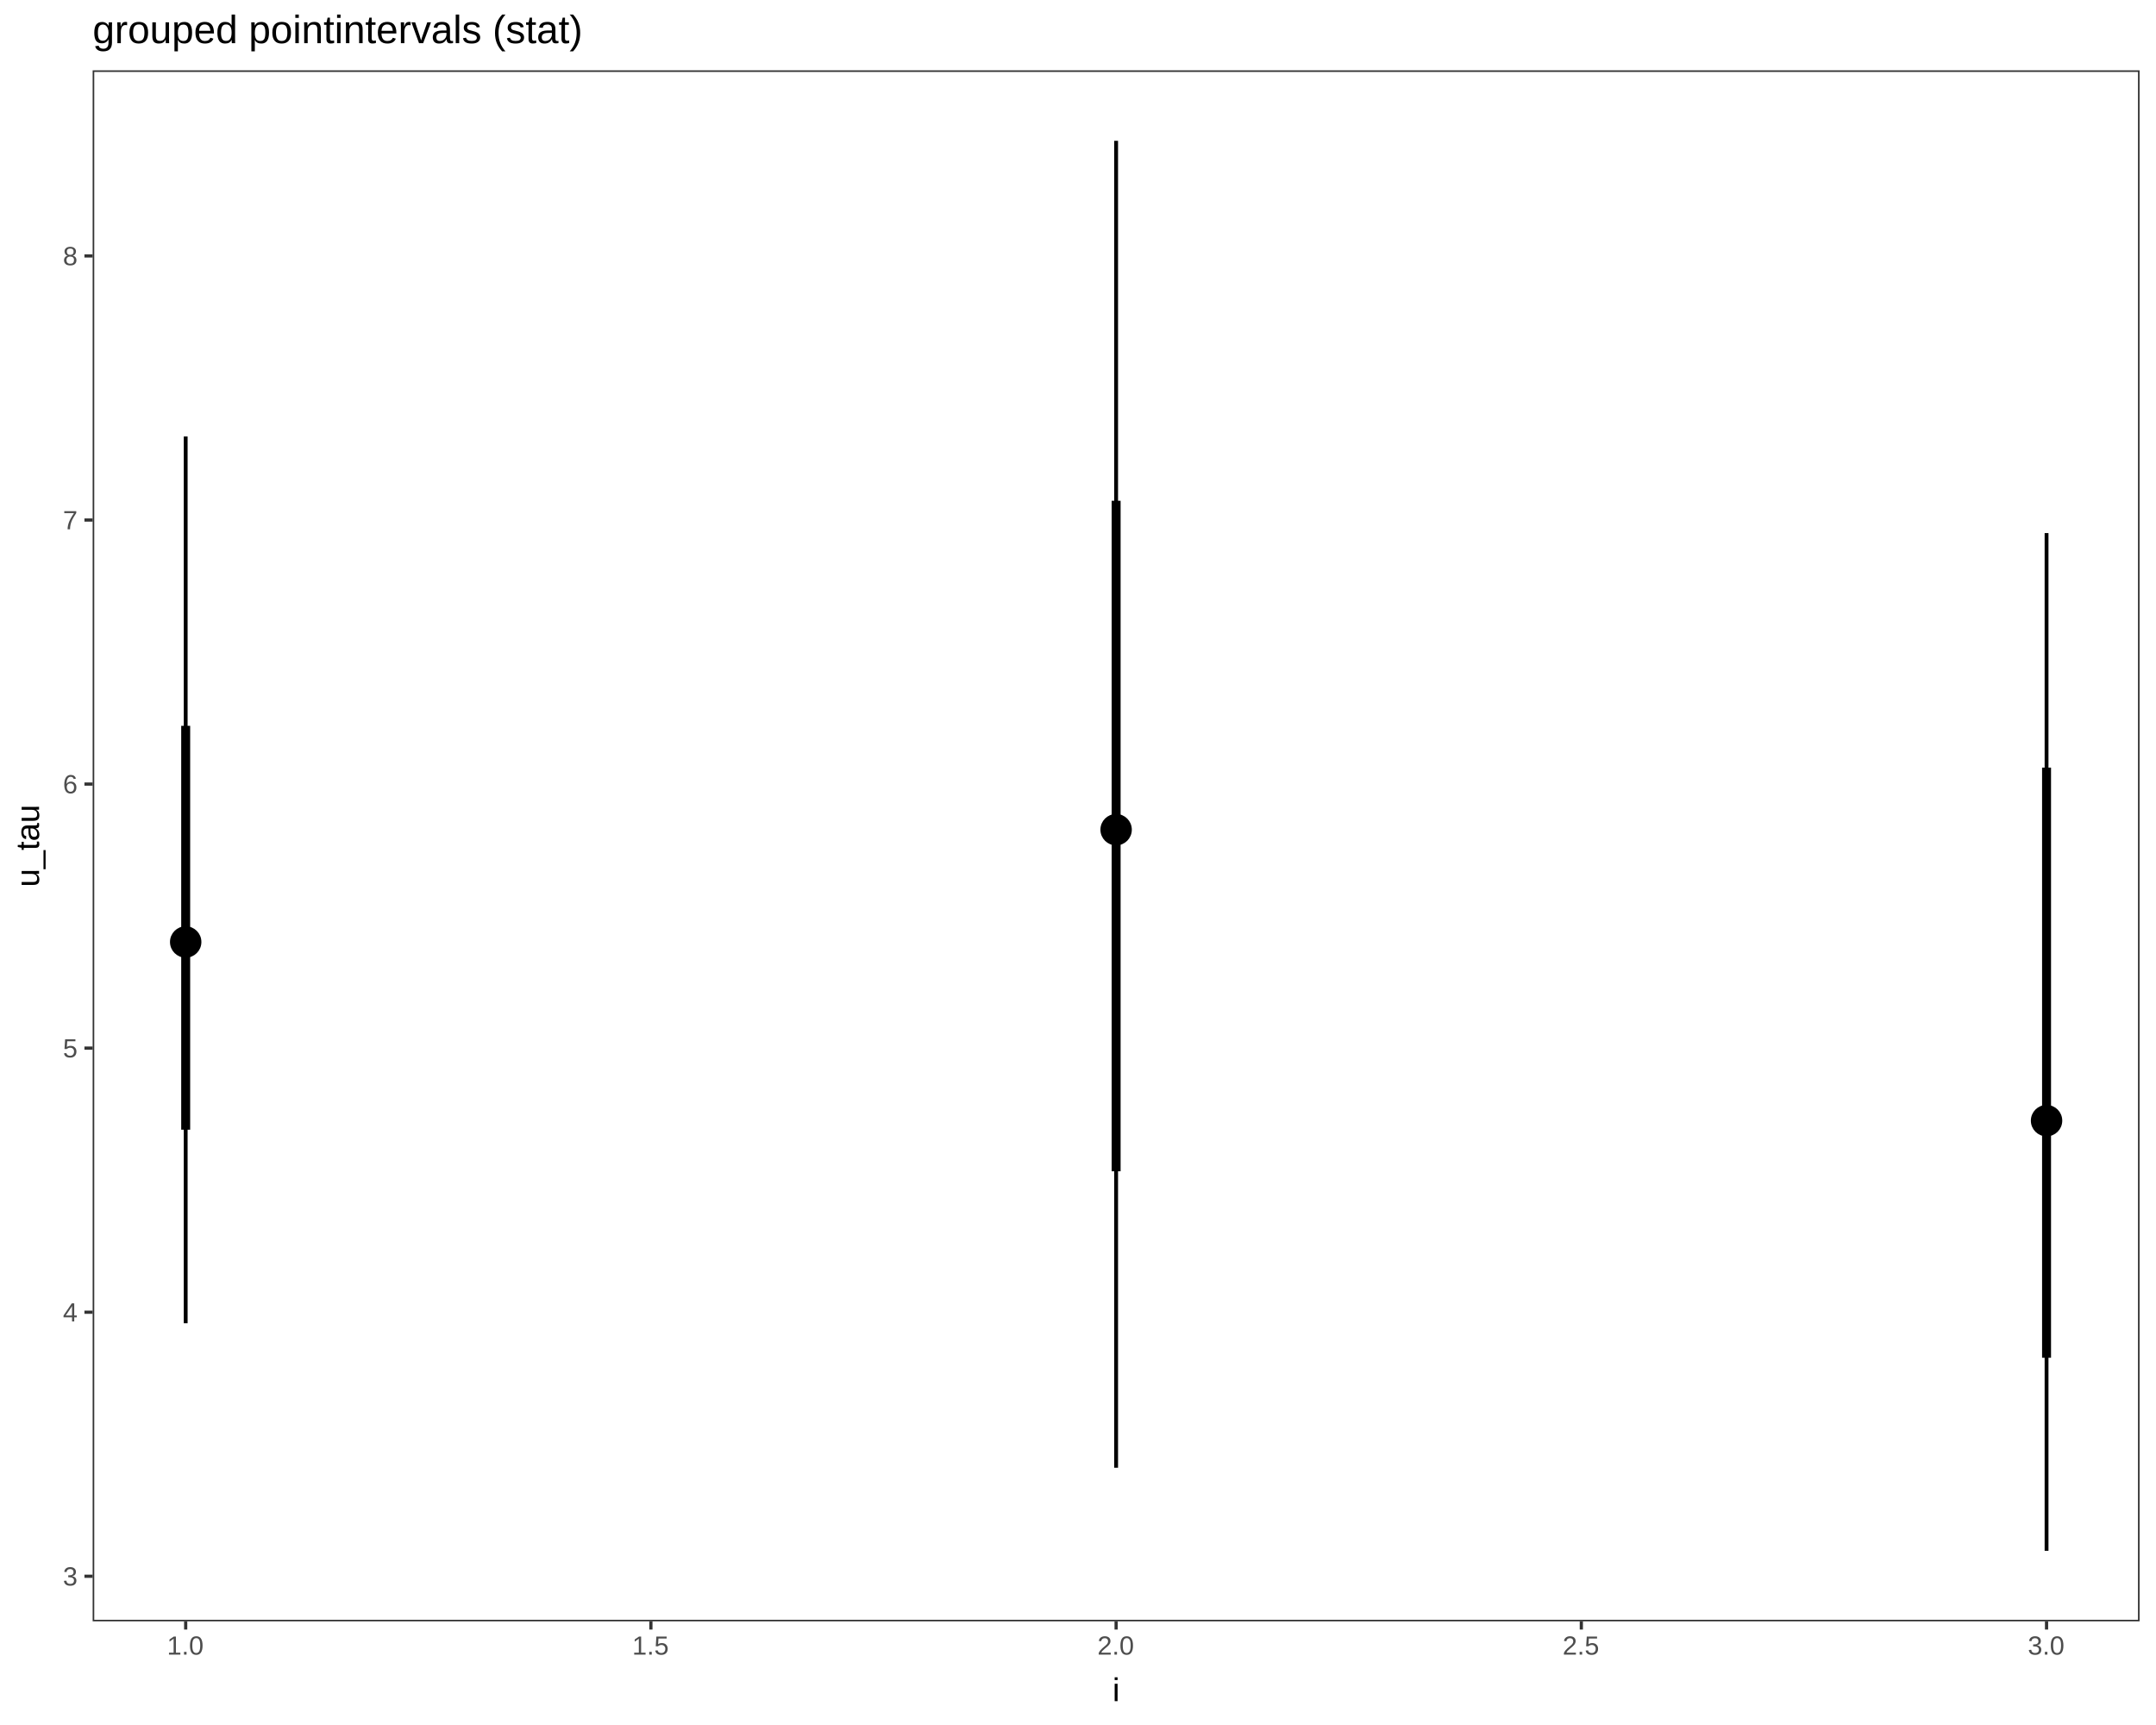
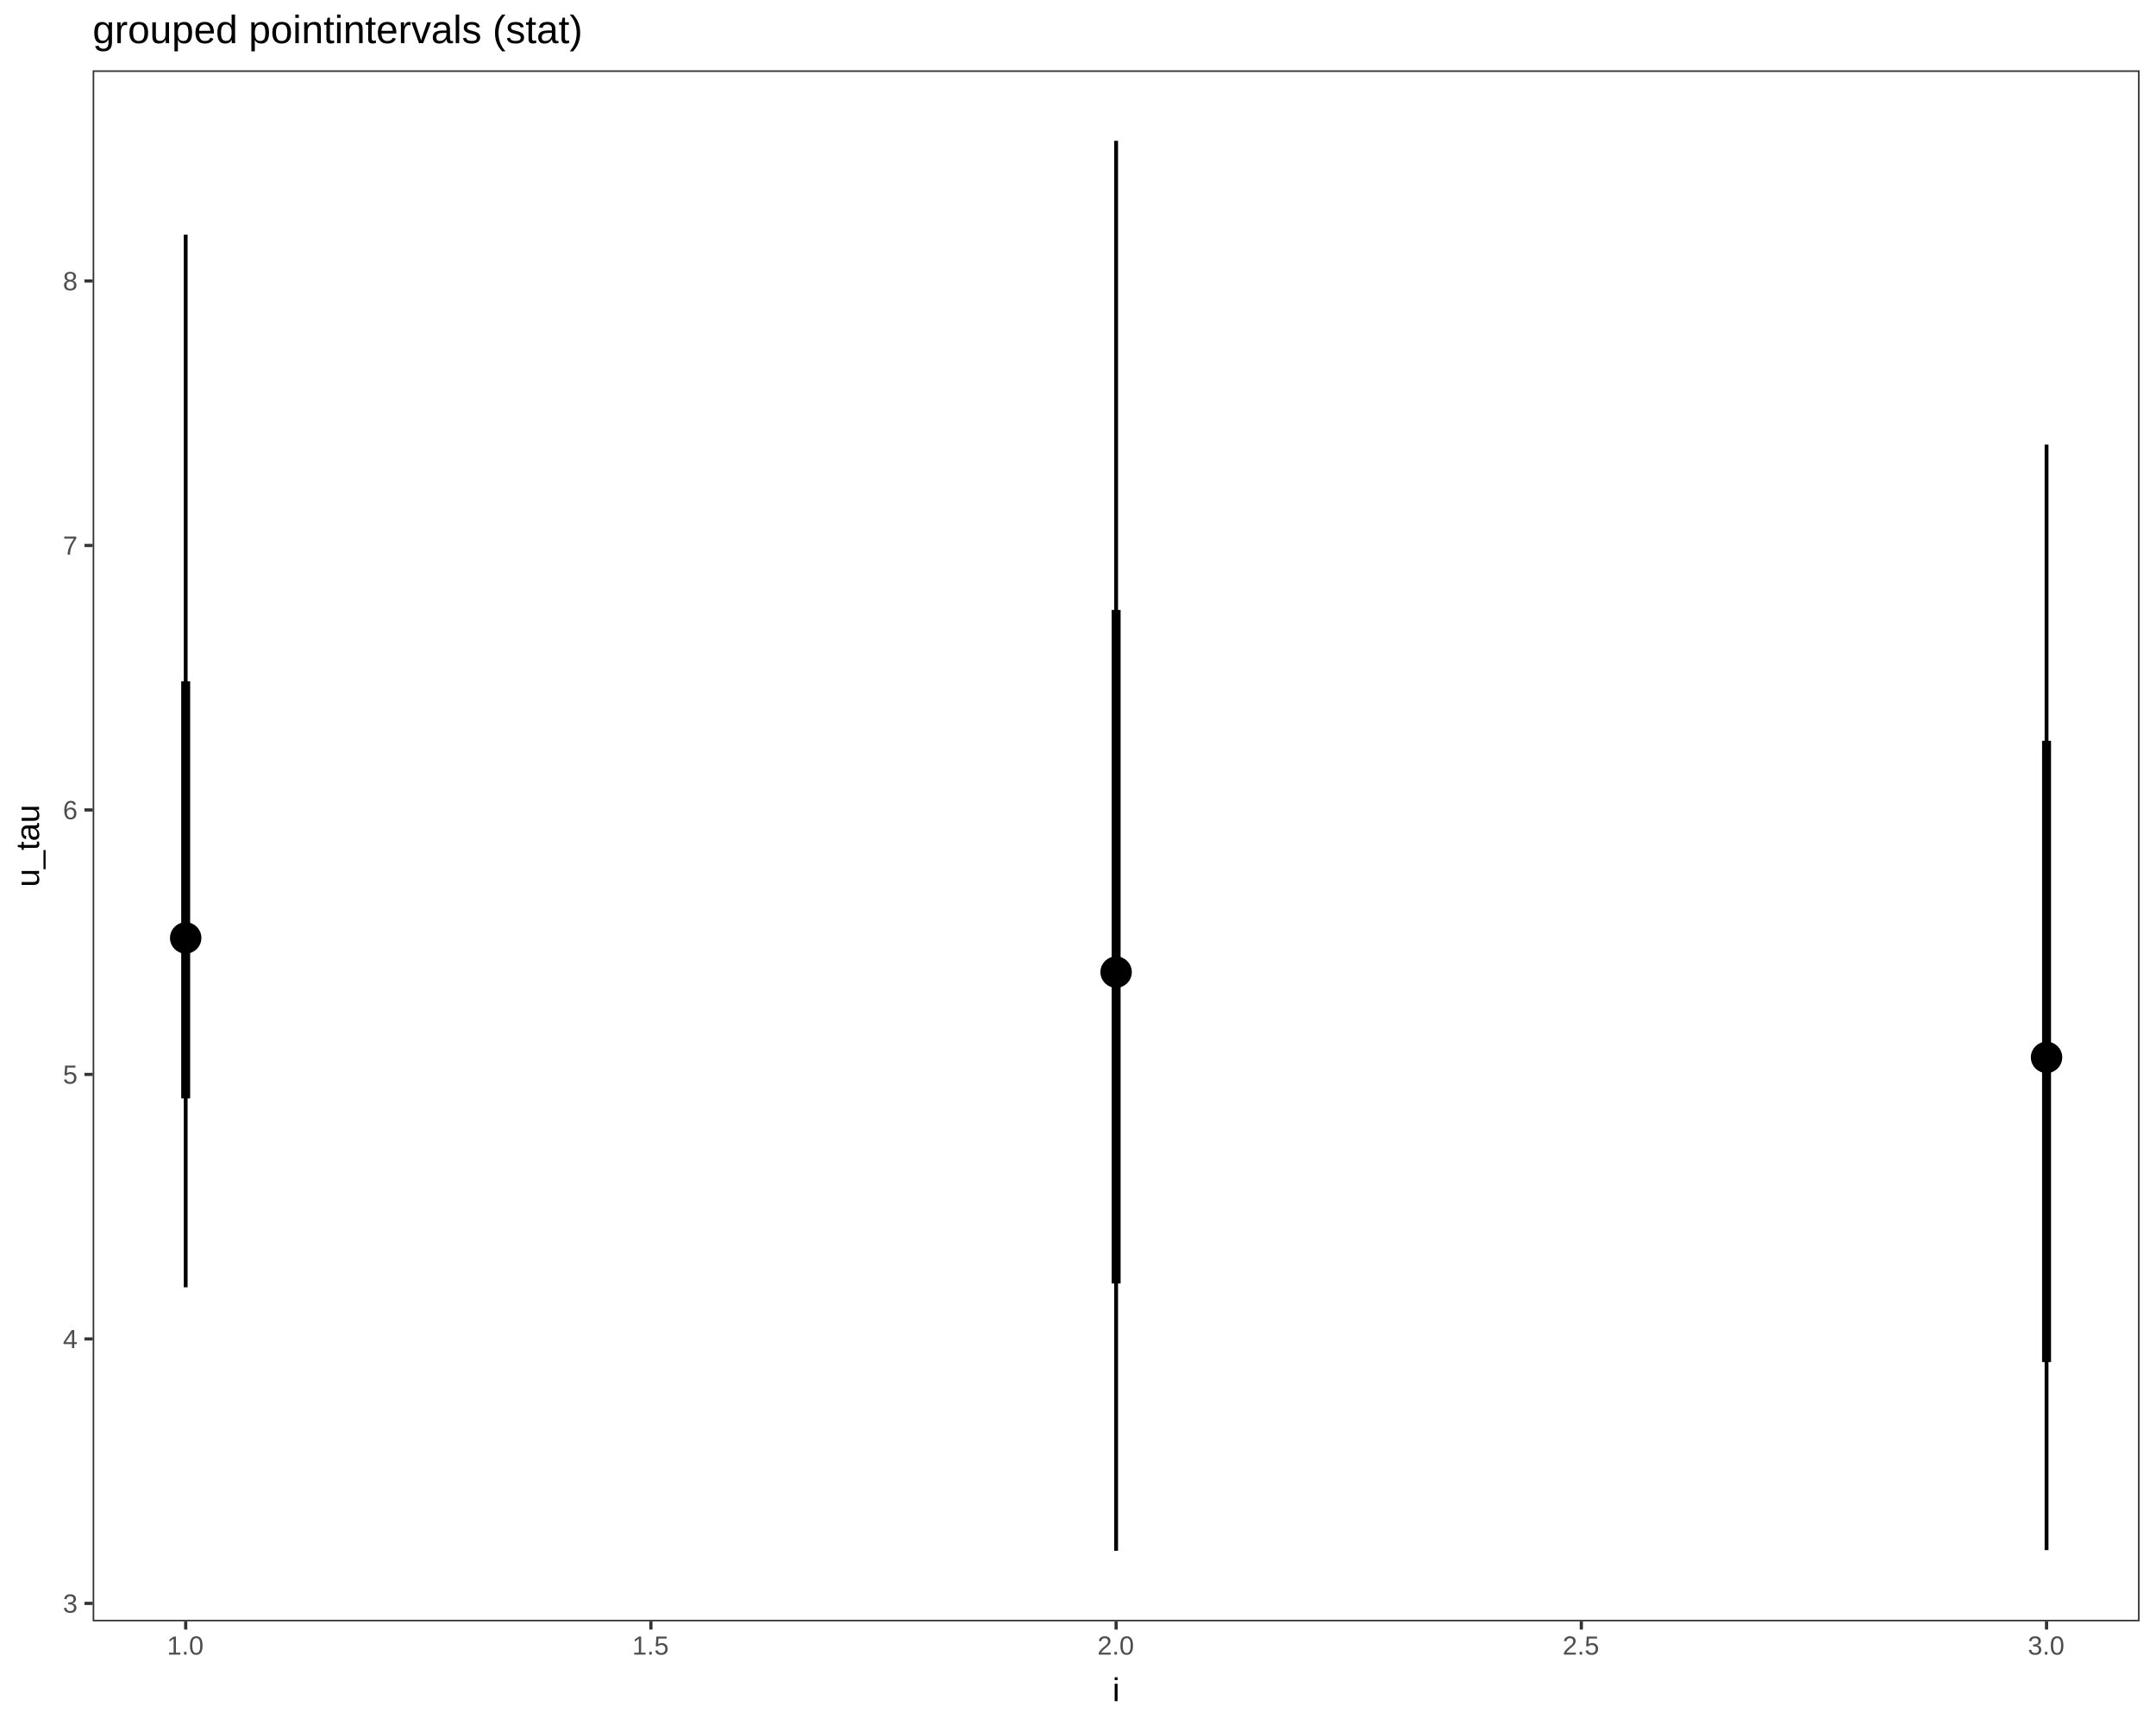
<svg xmlns="http://www.w3.org/2000/svg" viewBox="0 0 720.00 576.00">
  <defs>
    <style type="text/css">
    line, polyline, path, rect, circle {
      fill: none;
      stroke: #000000;
      stroke-linecap: round;
      stroke-linejoin: round;
      stroke-miterlimit: 10.00;
    }
  </style>
  </defs>
  <rect width="100%" height="100%" style="stroke: none; fill: #FFFFFF;" />
  <rect x="0.00" y="0.00" width="720.00" height="576.00" style="stroke-width: 1.07; stroke: #FFFFFF; fill: #FFFFFF;" />
  <defs>
    <clipPath id="cpMzAuOTQyN3w3MTQuNTIxfDU0MS4zOTF8MjMuNDc2Nw==">
      <rect x="30.94" y="23.48" width="683.58" height="517.91" />
    </clipPath>
  </defs>
  <rect x="30.94" y="23.48" width="683.58" height="517.91" style="stroke-width: 1.07; stroke: none; fill: #FFFFFF;" clip-path="url(#cpMzAuOTQyN3w3MTQuNTIxfDU0MS4zOTF8MjMuNDc2Nw==)" />
-   <line x1="62.01" y1="377.22" x2="62.01" y2="242.37" style="stroke-width: 2.99; stroke-linecap: butt;" clip-path="url(#cpMzAuOTQyN3w3MTQuNTIxfDU0MS4zOTF8MjMuNDc2Nw==)" />
-   <line x1="62.01" y1="441.85" x2="62.01" y2="145.74" style="stroke-width: 1.28; stroke-linecap: butt;" clip-path="url(#cpMzAuOTQyN3w3MTQuNTIxfDU0MS4zOTF8MjMuNDc2Nw==)" />
-   <line x1="372.73" y1="391.10" x2="372.73" y2="167.21" style="stroke-width: 2.99; stroke-linecap: butt;" clip-path="url(#cpMzAuOTQyN3w3MTQuNTIxfDU0MS4zOTF8MjMuNDc2Nw==)" />
-   <line x1="372.73" y1="490.09" x2="372.73" y2="47.02" style="stroke-width: 1.28; stroke-linecap: butt;" clip-path="url(#cpMzAuOTQyN3w3MTQuNTIxfDU0MS4zOTF8MjMuNDc2Nw==)" />
-   <line x1="683.45" y1="453.36" x2="683.45" y2="256.32" style="stroke-width: 2.99; stroke-linecap: butt;" clip-path="url(#cpMzAuOTQyN3w3MTQuNTIxfDU0MS4zOTF8MjMuNDc2Nw==)" />
-   <line x1="683.45" y1="517.85" x2="683.45" y2="178.00" style="stroke-width: 1.28; stroke-linecap: butt;" clip-path="url(#cpMzAuOTQyN3w3MTQuNTIxfDU0MS4zOTF8MjMuNDc2Nw==)" />
-   <circle cx="62.01" cy="314.54" r="3.40pt" style="stroke-width: 1.42; fill: #000000;" clip-path="url(#cpMzAuOTQyN3w3MTQuNTIxfDU0MS4zOTF8MjMuNDc2Nw==)" />
-   <circle cx="62.01" cy="314.54" r="1.86pt" style="stroke-width: 1.42; fill: #000000;" clip-path="url(#cpMzAuOTQyN3w3MTQuNTIxfDU0MS4zOTF8MjMuNDc2Nw==)" />
-   <circle cx="372.73" cy="277.04" r="3.40pt" style="stroke-width: 1.42; fill: #000000;" clip-path="url(#cpMzAuOTQyN3w3MTQuNTIxfDU0MS4zOTF8MjMuNDc2Nw==)" />
-   <circle cx="372.73" cy="277.04" r="1.86pt" style="stroke-width: 1.42; fill: #000000;" clip-path="url(#cpMzAuOTQyN3w3MTQuNTIxfDU0MS4zOTF8MjMuNDc2Nw==)" />
-   <circle cx="683.45" cy="374.20" r="3.40pt" style="stroke-width: 1.42; fill: #000000;" clip-path="url(#cpMzAuOTQyN3w3MTQuNTIxfDU0MS4zOTF8MjMuNDc2Nw==)" />
-   <circle cx="683.45" cy="374.20" r="1.86pt" style="stroke-width: 1.42; fill: #000000;" clip-path="url(#cpMzAuOTQyN3w3MTQuNTIxfDU0MS4zOTF8MjMuNDc2Nw==)" />
+   <line x1="62.01" y1="366.75" x2="62.01" y2="227.48" style="stroke-width: 2.99; stroke-linecap: butt;" clip-path="url(#cpMzAuOTQyN3w3MTQuNTIxfDU0MS4zOTF8MjMuNDc2Nw==)" />
+   <line x1="62.01" y1="429.84" x2="62.01" y2="78.36" style="stroke-width: 1.28; stroke-linecap: butt;" clip-path="url(#cpMzAuOTQyN3w3MTQuNTIxfDU0MS4zOTF8MjMuNDc2Nw==)" />
+   <line x1="372.73" y1="428.56" x2="372.73" y2="203.68" style="stroke-width: 2.99; stroke-linecap: butt;" clip-path="url(#cpMzAuOTQyN3w3MTQuNTIxfDU0MS4zOTF8MjMuNDc2Nw==)" />
+   <line x1="372.73" y1="517.85" x2="372.73" y2="47.02" style="stroke-width: 1.28; stroke-linecap: butt;" clip-path="url(#cpMzAuOTQyN3w3MTQuNTIxfDU0MS4zOTF8MjMuNDc2Nw==)" />
+   <line x1="683.45" y1="454.80" x2="683.45" y2="247.36" style="stroke-width: 2.99; stroke-linecap: butt;" clip-path="url(#cpMzAuOTQyN3w3MTQuNTIxfDU0MS4zOTF8MjMuNDc2Nw==)" />
+   <line x1="683.45" y1="517.60" x2="683.45" y2="148.45" style="stroke-width: 1.28; stroke-linecap: butt;" clip-path="url(#cpMzAuOTQyN3w3MTQuNTIxfDU0MS4zOTF8MjMuNDc2Nw==)" />
+   <circle cx="62.01" cy="313.19" r="3.40pt" style="stroke-width: 1.42; fill: #000000;" clip-path="url(#cpMzAuOTQyN3w3MTQuNTIxfDU0MS4zOTF8MjMuNDc2Nw==)" />
+   <circle cx="62.01" cy="313.19" r="1.86pt" style="stroke-width: 1.42; fill: #000000;" clip-path="url(#cpMzAuOTQyN3w3MTQuNTIxfDU0MS4zOTF8MjMuNDc2Nw==)" />
+   <circle cx="372.73" cy="324.60" r="3.40pt" style="stroke-width: 1.42; fill: #000000;" clip-path="url(#cpMzAuOTQyN3w3MTQuNTIxfDU0MS4zOTF8MjMuNDc2Nw==)" />
+   <circle cx="372.73" cy="324.60" r="1.86pt" style="stroke-width: 1.42; fill: #000000;" clip-path="url(#cpMzAuOTQyN3w3MTQuNTIxfDU0MS4zOTF8MjMuNDc2Nw==)" />
+   <circle cx="683.45" cy="353.07" r="3.40pt" style="stroke-width: 1.42; fill: #000000;" clip-path="url(#cpMzAuOTQyN3w3MTQuNTIxfDU0MS4zOTF8MjMuNDc2Nw==)" />
+   <circle cx="683.45" cy="353.07" r="1.86pt" style="stroke-width: 1.42; fill: #000000;" clip-path="url(#cpMzAuOTQyN3w3MTQuNTIxfDU0MS4zOTF8MjMuNDc2Nw==)" />
  <rect x="30.94" y="23.48" width="683.58" height="517.91" style="stroke-width: 1.07; stroke: #333333;" clip-path="url(#cpMzAuOTQyN3w3MTQuNTIxfDU0MS4zOTF8MjMuNDc2Nw==)" />
  <defs>
    <clipPath id="cpMHw3MjB8NTc2fDA=">
      <rect x="0.00" y="0.00" width="720.00" height="576.00" />
    </clipPath>
  </defs>
  <g clip-path="url(#cpMHw3MjB8NTc2fDA=)">
-     <text x="21.01" y="529.43" style="font-size: 8.80px; fill: #4D4D4D; font-family: Liberation Sans;" textLength="5.01px" lengthAdjust="spacingAndGlyphs">3</text>
+     <text x="21.01" y="538.49" style="font-size: 8.80px; fill: #4D4D4D; font-family: Liberation Sans;" textLength="5.01px" lengthAdjust="spacingAndGlyphs">3</text>
  </g>
  <g clip-path="url(#cpMHw3MjB8NTc2fDA=)">
-     <text x="21.01" y="441.25" style="font-size: 8.80px; fill: #4D4D4D; font-family: Liberation Sans;" textLength="5.01px" lengthAdjust="spacingAndGlyphs">4</text>
+     <text x="21.01" y="450.17" style="font-size: 8.80px; fill: #4D4D4D; font-family: Liberation Sans;" textLength="5.01px" lengthAdjust="spacingAndGlyphs">4</text>
  </g>
  <g clip-path="url(#cpMHw3MjB8NTc2fDA=)">
-     <text x="21.01" y="353.08" style="font-size: 8.80px; fill: #4D4D4D; font-family: Liberation Sans;" textLength="5.01px" lengthAdjust="spacingAndGlyphs">5</text>
+     <text x="21.01" y="361.86" style="font-size: 8.80px; fill: #4D4D4D; font-family: Liberation Sans;" textLength="5.01px" lengthAdjust="spacingAndGlyphs">5</text>
  </g>
  <g clip-path="url(#cpMHw3MjB8NTc2fDA=)">
-     <text x="21.01" y="264.90" style="font-size: 8.80px; fill: #4D4D4D; font-family: Liberation Sans;" textLength="5.01px" lengthAdjust="spacingAndGlyphs">6</text>
+     <text x="21.01" y="273.54" style="font-size: 8.80px; fill: #4D4D4D; font-family: Liberation Sans;" textLength="5.01px" lengthAdjust="spacingAndGlyphs">6</text>
  </g>
  <g clip-path="url(#cpMHw3MjB8NTc2fDA=)">
-     <text x="21.01" y="176.73" style="font-size: 8.80px; fill: #4D4D4D; font-family: Liberation Sans;" textLength="5.01px" lengthAdjust="spacingAndGlyphs">7</text>
+     <text x="21.01" y="185.23" style="font-size: 8.80px; fill: #4D4D4D; font-family: Liberation Sans;" textLength="5.01px" lengthAdjust="spacingAndGlyphs">7</text>
  </g>
  <g clip-path="url(#cpMHw3MjB8NTc2fDA=)">
-     <text x="21.01" y="88.56" style="font-size: 8.80px; fill: #4D4D4D; font-family: Liberation Sans;" textLength="5.01px" lengthAdjust="spacingAndGlyphs">8</text>
+     <text x="21.01" y="96.91" style="font-size: 8.80px; fill: #4D4D4D; font-family: Liberation Sans;" textLength="5.01px" lengthAdjust="spacingAndGlyphs">8</text>
  </g>
-   <polyline points="28.20,526.33 30.94,526.33 " style="stroke-width: 1.07; stroke: #333333; stroke-linecap: butt;" clip-path="url(#cpMHw3MjB8NTc2fDA=)" />
-   <polyline points="28.20,438.16 30.94,438.16 " style="stroke-width: 1.07; stroke: #333333; stroke-linecap: butt;" clip-path="url(#cpMHw3MjB8NTc2fDA=)" />
-   <polyline points="28.20,349.98 30.94,349.98 " style="stroke-width: 1.07; stroke: #333333; stroke-linecap: butt;" clip-path="url(#cpMHw3MjB8NTc2fDA=)" />
-   <polyline points="28.20,261.81 30.94,261.81 " style="stroke-width: 1.07; stroke: #333333; stroke-linecap: butt;" clip-path="url(#cpMHw3MjB8NTc2fDA=)" />
-   <polyline points="28.20,173.64 30.94,173.64 " style="stroke-width: 1.07; stroke: #333333; stroke-linecap: butt;" clip-path="url(#cpMHw3MjB8NTc2fDA=)" />
-   <polyline points="28.20,85.46 30.94,85.46 " style="stroke-width: 1.07; stroke: #333333; stroke-linecap: butt;" clip-path="url(#cpMHw3MjB8NTc2fDA=)" />
+   <polyline points="28.20,535.39 30.94,535.39 " style="stroke-width: 1.07; stroke: #333333; stroke-linecap: butt;" clip-path="url(#cpMHw3MjB8NTc2fDA=)" />
+   <polyline points="28.20,447.08 30.94,447.08 " style="stroke-width: 1.07; stroke: #333333; stroke-linecap: butt;" clip-path="url(#cpMHw3MjB8NTc2fDA=)" />
+   <polyline points="28.20,358.76 30.94,358.76 " style="stroke-width: 1.07; stroke: #333333; stroke-linecap: butt;" clip-path="url(#cpMHw3MjB8NTc2fDA=)" />
+   <polyline points="28.20,270.45 30.94,270.45 " style="stroke-width: 1.07; stroke: #333333; stroke-linecap: butt;" clip-path="url(#cpMHw3MjB8NTc2fDA=)" />
+   <polyline points="28.20,182.14 30.94,182.14 " style="stroke-width: 1.07; stroke: #333333; stroke-linecap: butt;" clip-path="url(#cpMHw3MjB8NTc2fDA=)" />
+   <polyline points="28.20,93.82 30.94,93.82 " style="stroke-width: 1.07; stroke: #333333; stroke-linecap: butt;" clip-path="url(#cpMHw3MjB8NTc2fDA=)" />
  <polyline points="62.01,544.13 62.01,541.39 " style="stroke-width: 1.07; stroke: #333333; stroke-linecap: butt;" clip-path="url(#cpMHw3MjB8NTc2fDA=)" />
  <polyline points="217.37,544.13 217.37,541.39 " style="stroke-width: 1.07; stroke: #333333; stroke-linecap: butt;" clip-path="url(#cpMHw3MjB8NTc2fDA=)" />
  <polyline points="372.73,544.13 372.73,541.39 " style="stroke-width: 1.07; stroke: #333333; stroke-linecap: butt;" clip-path="url(#cpMHw3MjB8NTc2fDA=)" />
  <polyline points="528.09,544.13 528.09,541.39 " style="stroke-width: 1.07; stroke: #333333; stroke-linecap: butt;" clip-path="url(#cpMHw3MjB8NTc2fDA=)" />
  <polyline points="683.45,544.13 683.45,541.39 " style="stroke-width: 1.07; stroke: #333333; stroke-linecap: butt;" clip-path="url(#cpMHw3MjB8NTc2fDA=)" />
  <g clip-path="url(#cpMHw3MjB8NTc2fDA=)">
    <text x="55.76" y="552.51" style="font-size: 8.80px; fill: #4D4D4D; font-family: Liberation Sans;" textLength="12.51px" lengthAdjust="spacingAndGlyphs">1.0</text>
  </g>
  <g clip-path="url(#cpMHw3MjB8NTc2fDA=)">
    <text x="211.12" y="552.51" style="font-size: 8.80px; fill: #4D4D4D; font-family: Liberation Sans;" textLength="12.51px" lengthAdjust="spacingAndGlyphs">1.5</text>
  </g>
  <g clip-path="url(#cpMHw3MjB8NTc2fDA=)">
    <text x="366.48" y="552.51" style="font-size: 8.80px; fill: #4D4D4D; font-family: Liberation Sans;" textLength="12.51px" lengthAdjust="spacingAndGlyphs">2.0</text>
  </g>
  <g clip-path="url(#cpMHw3MjB8NTc2fDA=)">
    <text x="521.83" y="552.51" style="font-size: 8.80px; fill: #4D4D4D; font-family: Liberation Sans;" textLength="12.51px" lengthAdjust="spacingAndGlyphs">2.5</text>
  </g>
  <g clip-path="url(#cpMHw3MjB8NTc2fDA=)">
    <text x="677.19" y="552.51" style="font-size: 8.80px; fill: #4D4D4D; font-family: Liberation Sans;" textLength="12.51px" lengthAdjust="spacingAndGlyphs">3.0</text>
  </g>
  <g clip-path="url(#cpMHw3MjB8NTc2fDA=)">
    <text x="371.51" y="568.04" style="font-size: 11.00px; font-family: Liberation Sans;" textLength="2.44px" lengthAdjust="spacingAndGlyphs">i</text>
  </g>
  <g clip-path="url(#cpMHw3MjB8NTc2fDA=)">
    <text transform="translate(13.04,296.20) rotate(-90)" style="font-size: 11.00px; font-family: Liberation Sans;" textLength="27.53px" lengthAdjust="spacingAndGlyphs">u_tau</text>
  </g>
  <g clip-path="url(#cpMHw3MjB8NTc2fDA=)">
    <text x="30.94" y="14.42" style="font-size: 13.20px; font-family: Liberation Sans;" textLength="161.14px" lengthAdjust="spacingAndGlyphs">grouped pointintervals (stat)</text>
  </g>
</svg>
